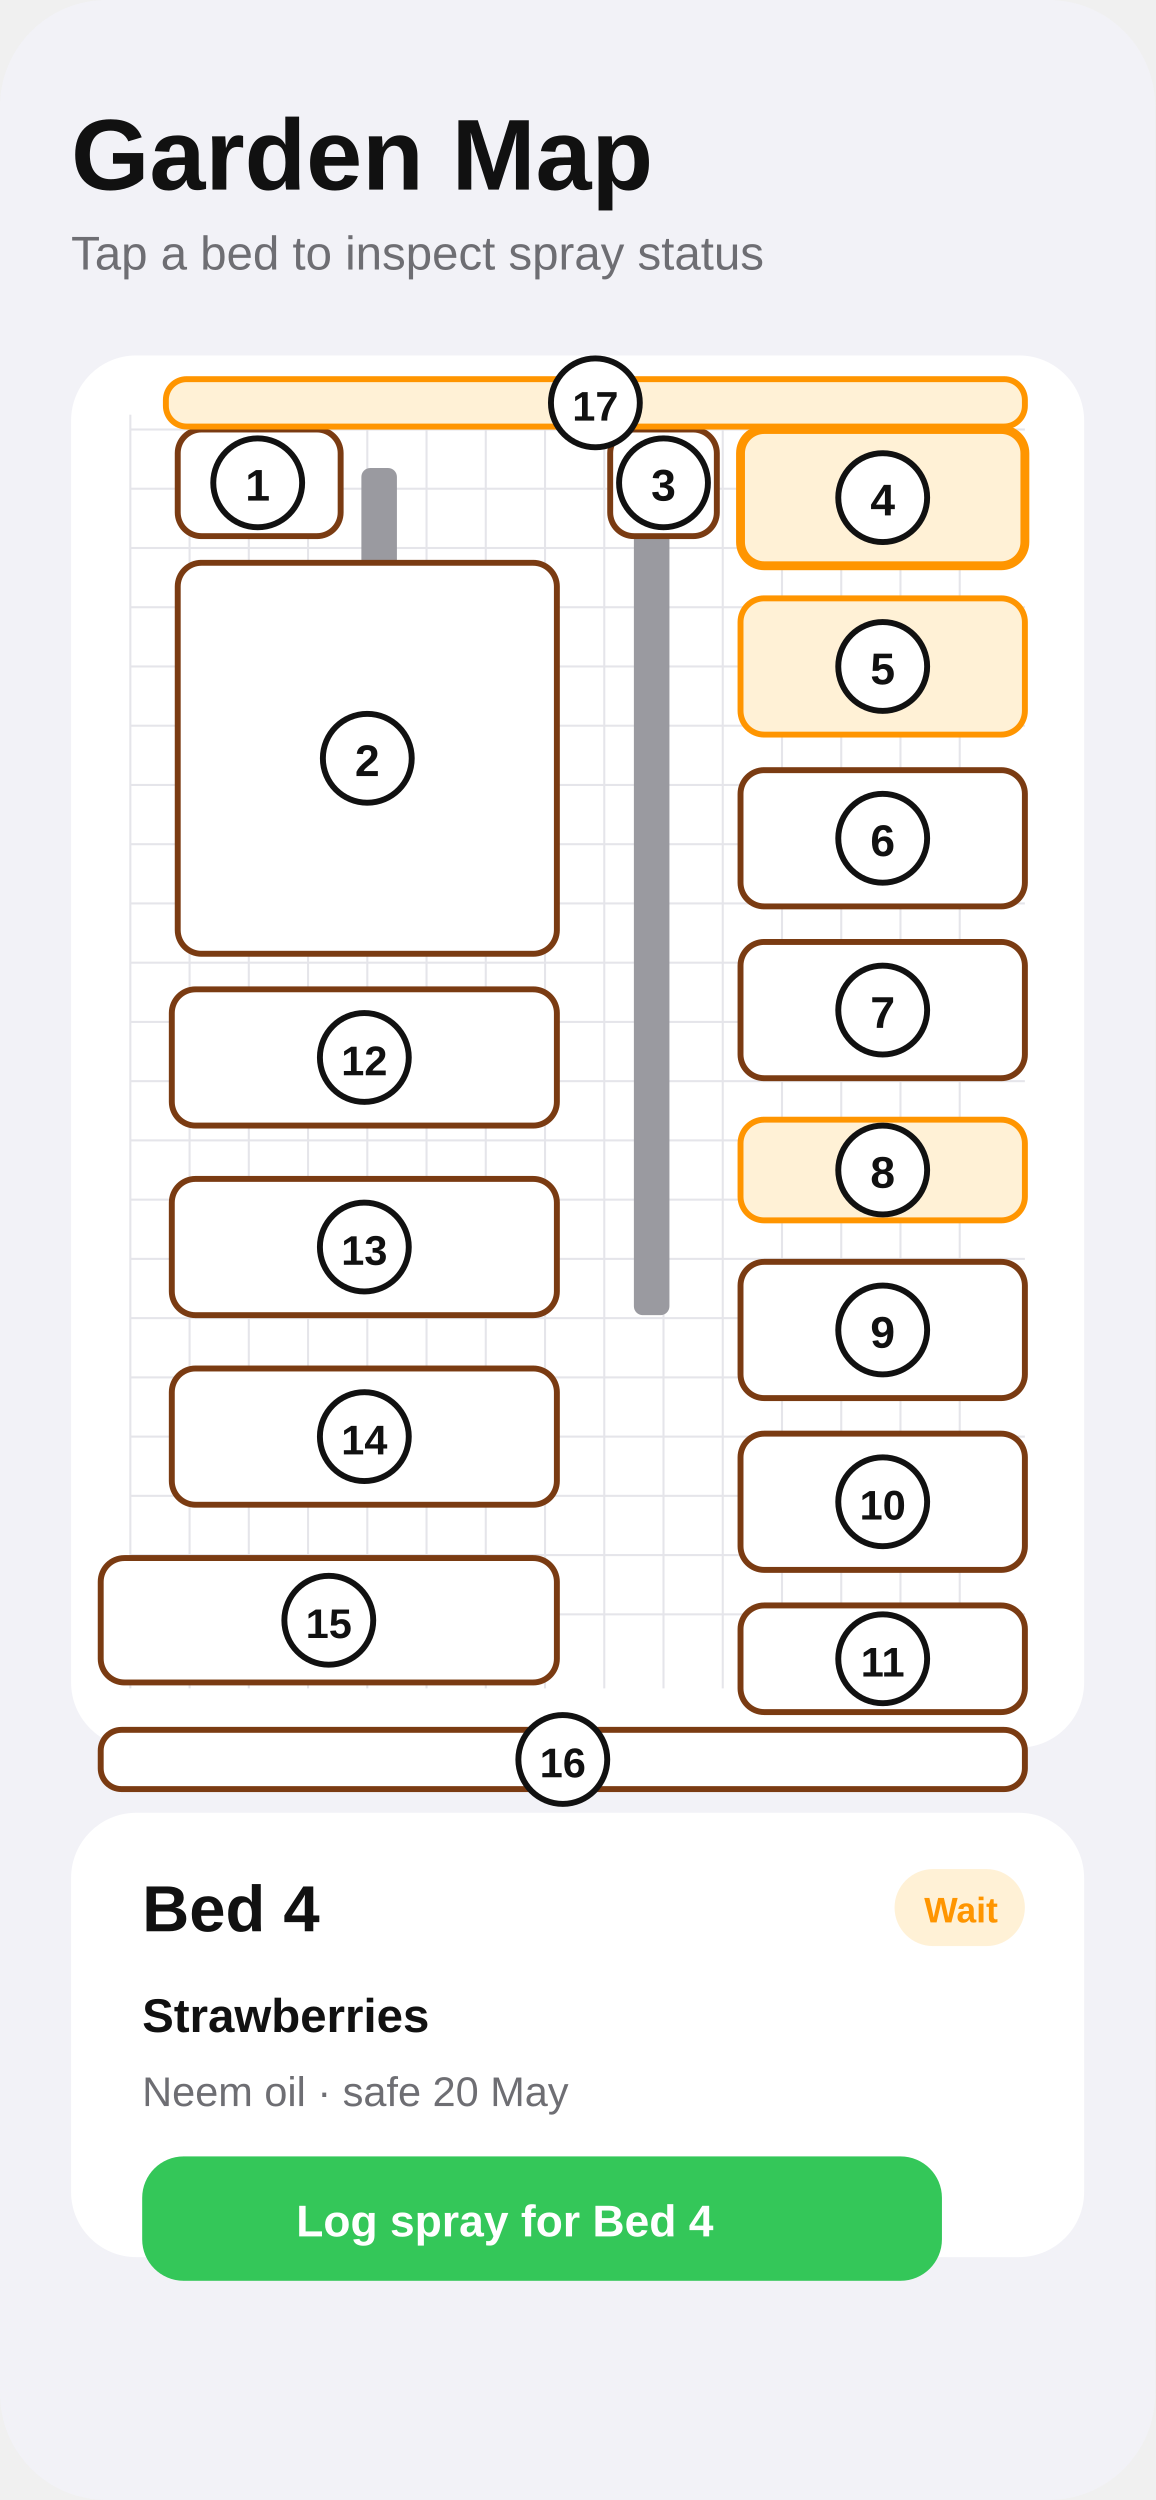
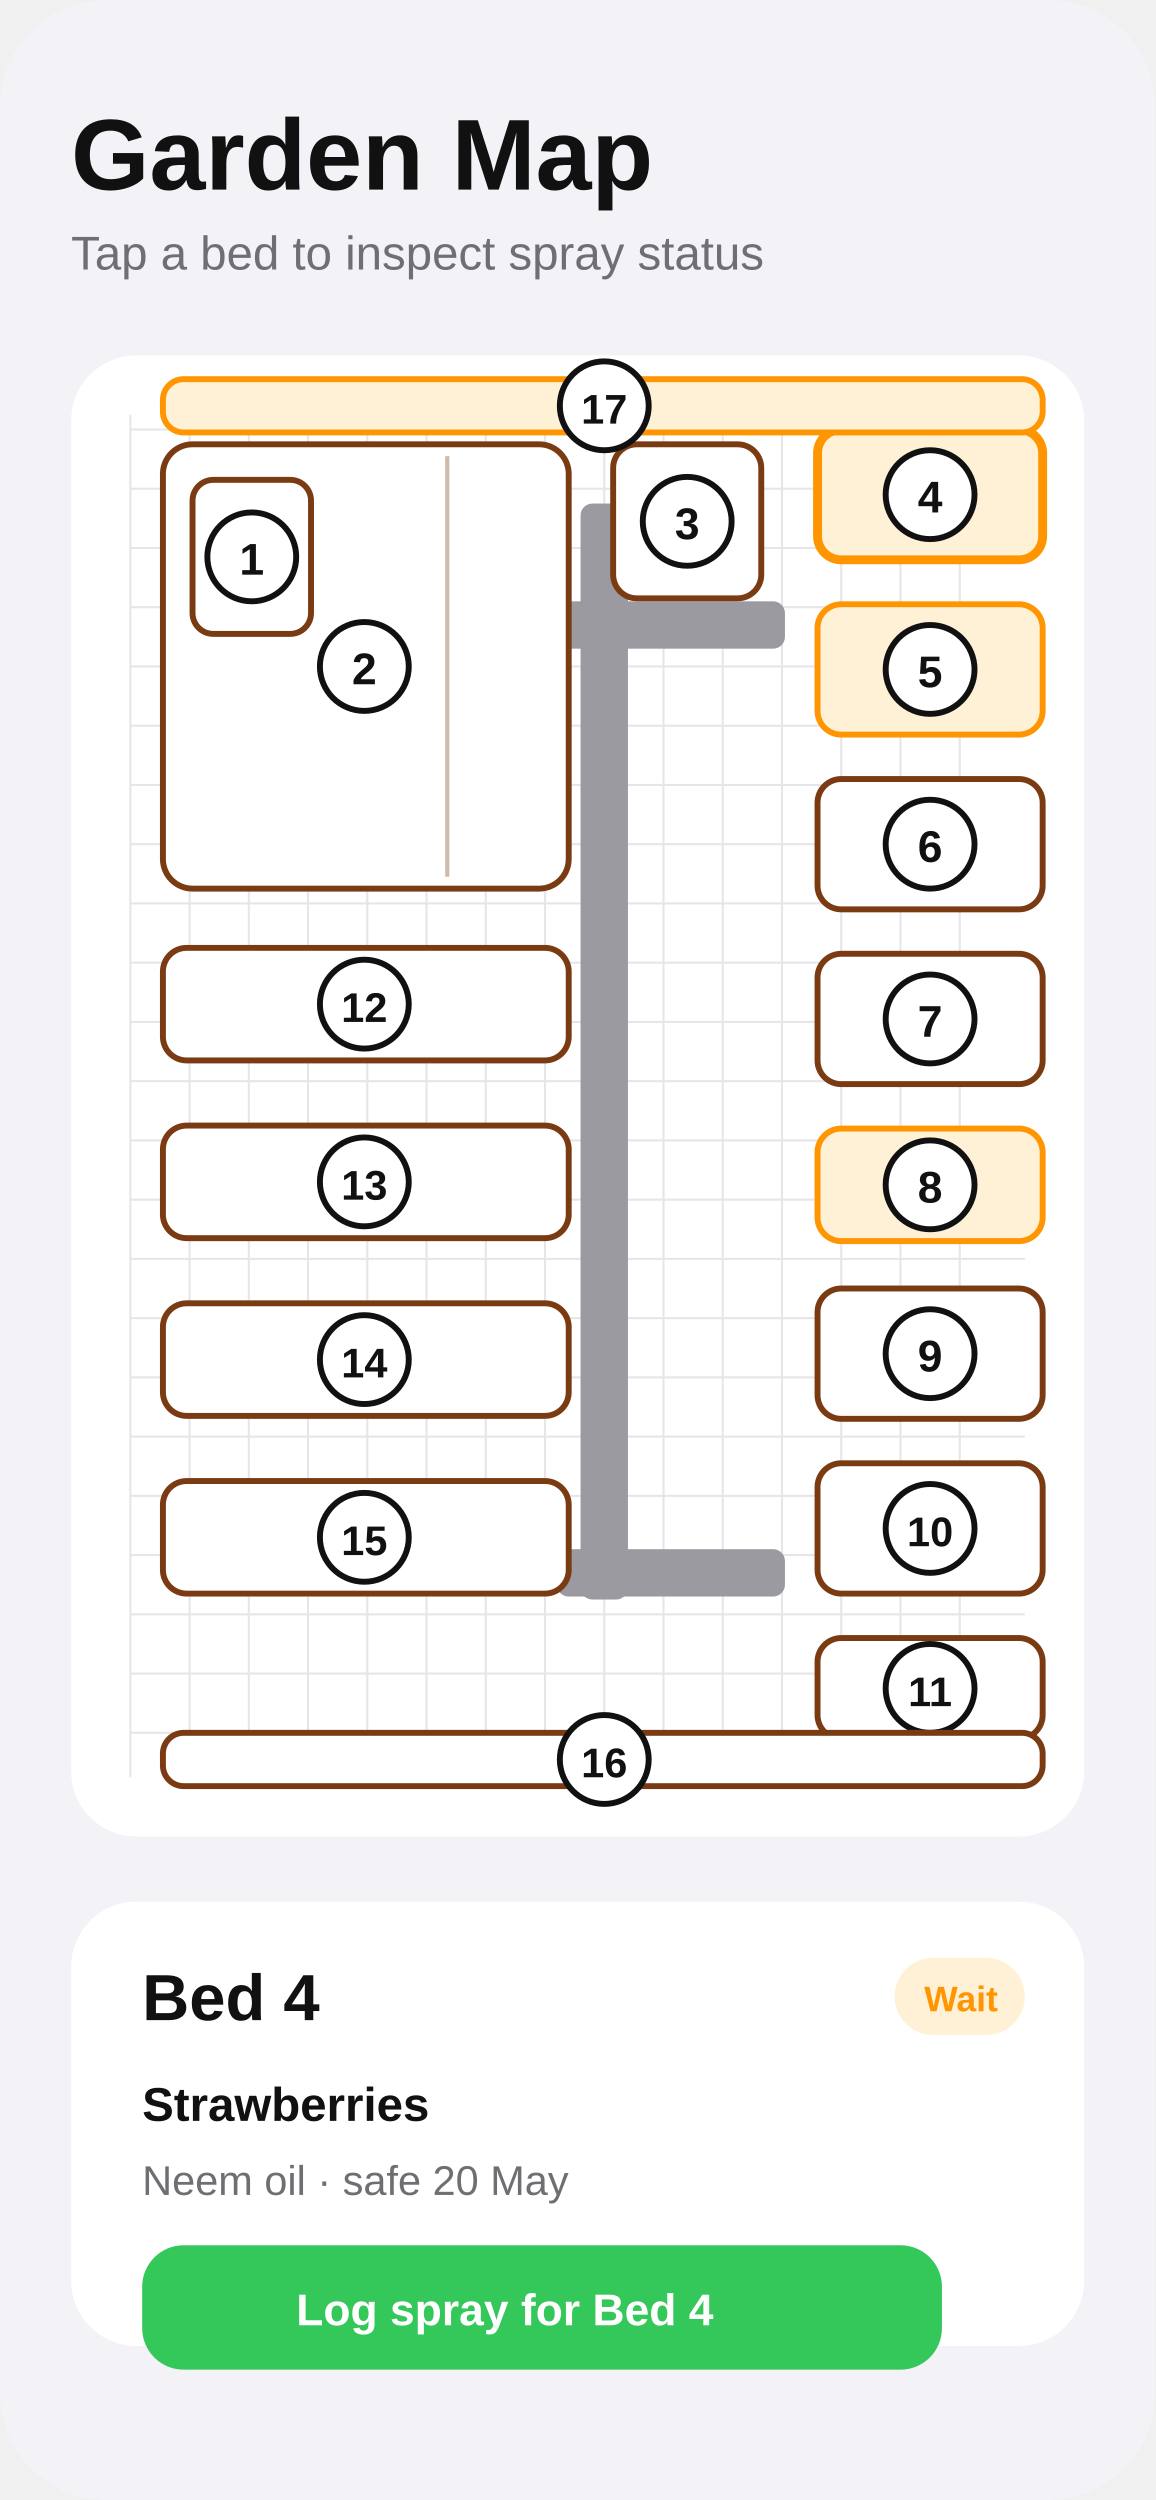
<svg xmlns="http://www.w3.org/2000/svg" width="390" height="844" viewBox="0 0 390 844" fill="none">
  <rect width="390" height="844" rx="36" fill="#F2F2F7" />
  <text x="24" y="64" font-family="Arial" font-size="34" font-weight="800" fill="#111111">Garden Map</text>
  <text x="24" y="91" font-family="Arial" font-size="16" fill="#6E6E73">Tap a bed to inspect spray status</text>
-   <rect x="24" y="120" width="342" height="470" rx="22" fill="white" />
+   <rect x="24" y="120" width="342" height="500" rx="22" fill="white" />
  <g stroke="#E5E5EA" stroke-width="0.7">
-     <path d="M44 140 V570 M64 140 V570 M84 140 V570 M104 140 V570 M124 140 V570 M144 140 V570 M164 140 V570 M184 140 V570 M204 140 V570 M224 140 V570 M244 140 V570 M264 140 V570 M284 140 V570 M304 140 V570 M324 140 V570" />
-     <path d="M44 145 H346 M44 165 H346 M44 185 H346 M44 205 H346 M44 225 H346 M44 245 H346 M44 265 H346 M44 285 H346 M44 305 H346 M44 325 H346 M44 345 H346 M44 365 H346 M44 385 H346 M44 405 H346 M44 425 H346 M44 445 H346 M44 465 H346 M44 485 H346 M44 505 H346 M44 525 H346 M44 545 H346" />
+     <path d="M44 140 V600 M64 140 V600 M84 140 V600 M104 140 V600 M124 140 V600 M144 140 V600 M164 140 V600 M184 140 V600 M204 140 V600 M224 140 V600 M244 140 V600 M264 140 V600 M284 140 V600 M304 140 V600 M324 140 V600" />
+     <path d="M44 145 H346 M44 165 H346 M44 185 H346 M44 205 H346 M44 225 H346 M44 245 H346 M44 265 H346 M44 285 H346 M44 305 H346 M44 325 H346 M44 345 H346 M44 365 H346 M44 385 H346 M44 405 H346 M44 425 H346 M44 445 H346 M44 465 H346 M44 485 H346 M44 505 H346 M44 525 H346 M44 545 H346 M44 565 H346 M44 585 H346" />
  </g>
-   <rect x="122" y="158" width="12" height="144" rx="3" fill="#9A9AA0" />
-   <rect x="214" y="158" width="12" height="286" rx="3" fill="#9A9AA0" />
+   <rect x="196" y="170" width="16" height="370" rx="4" fill="#9A9AA0" />
+   <rect x="188" y="203" width="77" height="16" rx="4" fill="#9A9AA0" />
+   <rect x="188" y="523" width="77" height="16" rx="4" fill="#9A9AA0" />
  <g font-family="Arial" font-weight="800" text-anchor="middle">
-     <rect x="60" y="145" width="55" height="36" rx="8" fill="white" stroke="#7A3B12" stroke-width="2" />
-     <circle cx="87" cy="163" r="15" fill="white" stroke="#111" stroke-width="2" />
-     <text x="87" y="169" font-size="15" fill="#111">1</text>
-     <rect x="60" y="190" width="128" height="132" rx="8" fill="white" stroke="#7A3B12" stroke-width="2" />
-     <circle cx="124" cy="256" r="15" fill="white" stroke="#111" stroke-width="2" />
-     <text x="124" y="262" font-size="15" fill="#111">2</text>
-     <rect x="206" y="145" width="36" height="36" rx="8" fill="white" stroke="#7A3B12" stroke-width="2" />
-     <circle cx="224" cy="163" r="15" fill="white" stroke="#111" stroke-width="2" />
-     <text x="224" y="169" font-size="15" fill="#111">3</text>
-     <rect x="250" y="145" width="96" height="46" rx="8" fill="#FFF1D6" stroke="#FF9500" stroke-width="3" />
-     <circle cx="298" cy="168" r="15" fill="white" stroke="#111" stroke-width="2" />
-     <text x="298" y="174" font-size="15" fill="#111">4</text>
-     <rect x="250" y="202" width="96" height="46" rx="8" fill="#FFF1D6" stroke="#FF9500" stroke-width="2" />
-     <circle cx="298" cy="225" r="15" fill="white" stroke="#111" stroke-width="2" />
-     <text x="298" y="231" font-size="15" fill="#111">5</text>
-     <rect x="250" y="260" width="96" height="46" rx="8" fill="white" stroke="#7A3B12" stroke-width="2" />
-     <circle cx="298" cy="283" r="15" fill="white" stroke="#111" stroke-width="2" />
-     <text x="298" y="289" font-size="15" fill="#111">6</text>
-     <rect x="250" y="318" width="96" height="46" rx="8" fill="white" stroke="#7A3B12" stroke-width="2" />
-     <circle cx="298" cy="341" r="15" fill="white" stroke="#111" stroke-width="2" />
-     <text x="298" y="347" font-size="15" fill="#111">7</text>
-     <rect x="250" y="378" width="96" height="34" rx="8" fill="#FFF1D6" stroke="#FF9500" stroke-width="2" />
-     <circle cx="298" cy="395" r="15" fill="white" stroke="#111" stroke-width="2" />
-     <text x="298" y="401" font-size="15" fill="#111">8</text>
-     <rect x="250" y="426" width="96" height="46" rx="8" fill="white" stroke="#7A3B12" stroke-width="2" />
-     <circle cx="298" cy="449" r="15" fill="white" stroke="#111" stroke-width="2" />
-     <text x="298" y="455" font-size="15" fill="#111">9</text>
-     <rect x="250" y="484" width="96" height="46" rx="8" fill="white" stroke="#7A3B12" stroke-width="2" />
-     <circle cx="298" cy="507" r="15" fill="white" stroke="#111" stroke-width="2" />
-     <text x="298" y="513" font-size="14" fill="#111">10</text>
-     <rect x="250" y="542" width="96" height="36" rx="8" fill="white" stroke="#7A3B12" stroke-width="2" />
-     <circle cx="298" cy="560" r="15" fill="white" stroke="#111" stroke-width="2" />
-     <text x="298" y="566" font-size="14" fill="#111">11</text>
-     <rect x="58" y="334" width="130" height="46" rx="8" fill="white" stroke="#7A3B12" stroke-width="2" />
-     <circle cx="123" cy="357" r="15" fill="white" stroke="#111" stroke-width="2" />
-     <text x="123" y="363" font-size="14" fill="#111">12</text>
-     <rect x="58" y="398" width="130" height="46" rx="8" fill="white" stroke="#7A3B12" stroke-width="2" />
-     <circle cx="123" cy="421" r="15" fill="white" stroke="#111" stroke-width="2" />
-     <text x="123" y="427" font-size="14" fill="#111">13</text>
-     <rect x="58" y="462" width="130" height="46" rx="8" fill="white" stroke="#7A3B12" stroke-width="2" />
-     <circle cx="123" cy="485" r="15" fill="white" stroke="#111" stroke-width="2" />
-     <text x="123" y="491" font-size="14" fill="#111">14</text>
-     <rect x="34" y="526" width="154" height="42" rx="8" fill="white" stroke="#7A3B12" stroke-width="2" />
-     <circle cx="111" cy="547" r="15" fill="white" stroke="#111" stroke-width="2" />
-     <text x="111" y="553" font-size="14" fill="#111">15</text>
-     <rect x="34" y="584" width="312" height="20" rx="7" fill="white" stroke="#7A3B12" stroke-width="2" />
-     <circle cx="190" cy="594" r="15" fill="white" stroke="#111" stroke-width="2" />
-     <text x="190" y="600" font-size="14" fill="#111">16</text>
-     <rect x="56" y="128" width="290" height="16" rx="7" fill="#FFF1D6" stroke="#FF9500" stroke-width="2" />
-     <circle cx="201" cy="136" r="15" fill="white" stroke="#111" stroke-width="2" />
-     <text x="201" y="142" font-size="14" fill="#111">17</text>
+     <rect x="55" y="150" width="137" height="150" rx="10" fill="white" stroke="#7A3B12" stroke-width="2" />
+     <line x1="151" y1="154" x2="151" y2="296" stroke="#7A3B12" stroke-opacity="0.35" stroke-width="1.4" />
+     <circle cx="123" cy="225" r="15" fill="white" stroke="#111" stroke-width="2" />
+     <text x="123" y="231" font-size="15" fill="#111">2</text>
+     <rect x="65" y="162" width="40" height="52" rx="7" fill="white" stroke="#7A3B12" stroke-width="2" />
+     <circle cx="85" cy="188" r="15" fill="white" stroke="#111" stroke-width="2" />
+     <text x="85" y="194" font-size="15" fill="#111">1</text>
+     <rect x="207" y="150" width="50" height="52" rx="8" fill="white" stroke="#7A3B12" stroke-width="2" />
+     <circle cx="232" cy="176" r="15" fill="white" stroke="#111" stroke-width="2" />
+     <text x="232" y="182" font-size="15" fill="#111">3</text>
+     <rect x="276" y="145" width="76" height="44" rx="8" fill="#FFF1D6" stroke="#FF9500" stroke-width="3" />
+     <circle cx="314" cy="167" r="15" fill="white" stroke="#111" stroke-width="2" />
+     <text x="314" y="173" font-size="15" fill="#111">4</text>
+     <rect x="276" y="204" width="76" height="44" rx="8" fill="#FFF1D6" stroke="#FF9500" stroke-width="2" />
+     <circle cx="314" cy="226" r="15" fill="white" stroke="#111" stroke-width="2" />
+     <text x="314" y="232" font-size="15" fill="#111">5</text>
+     <rect x="276" y="263" width="76" height="44" rx="8" fill="white" stroke="#7A3B12" stroke-width="2" />
+     <circle cx="314" cy="285" r="15" fill="white" stroke="#111" stroke-width="2" />
+     <text x="314" y="291" font-size="15" fill="#111">6</text>
+     <rect x="276" y="322" width="76" height="44" rx="8" fill="white" stroke="#7A3B12" stroke-width="2" />
+     <circle cx="314" cy="344" r="15" fill="white" stroke="#111" stroke-width="2" />
+     <text x="314" y="350" font-size="15" fill="#111">7</text>
+     <rect x="276" y="381" width="76" height="38" rx="8" fill="#FFF1D6" stroke="#FF9500" stroke-width="2" />
+     <circle cx="314" cy="400" r="15" fill="white" stroke="#111" stroke-width="2" />
+     <text x="314" y="406" font-size="15" fill="#111">8</text>
+     <rect x="276" y="435" width="76" height="44" rx="8" fill="white" stroke="#7A3B12" stroke-width="2" />
+     <circle cx="314" cy="457" r="15" fill="white" stroke="#111" stroke-width="2" />
+     <text x="314" y="463" font-size="15" fill="#111">9</text>
+     <rect x="276" y="494" width="76" height="44" rx="8" fill="white" stroke="#7A3B12" stroke-width="2" />
+     <circle cx="314" cy="516" r="15" fill="white" stroke="#111" stroke-width="2" />
+     <text x="314" y="522" font-size="14" fill="#111">10</text>
+     <rect x="276" y="553" width="76" height="34" rx="8" fill="white" stroke="#7A3B12" stroke-width="2" />
+     <circle cx="314" cy="570" r="15" fill="white" stroke="#111" stroke-width="2" />
+     <text x="314" y="576" font-size="14" fill="#111">11</text>
+     <rect x="55" y="320" width="137" height="38" rx="8" fill="white" stroke="#7A3B12" stroke-width="2" />
+     <circle cx="123" cy="339" r="15" fill="white" stroke="#111" stroke-width="2" />
+     <text x="123" y="345" font-size="14" fill="#111">12</text>
+     <rect x="55" y="380" width="137" height="38" rx="8" fill="white" stroke="#7A3B12" stroke-width="2" />
+     <circle cx="123" cy="399" r="15" fill="white" stroke="#111" stroke-width="2" />
+     <text x="123" y="405" font-size="14" fill="#111">13</text>
+     <rect x="55" y="440" width="137" height="38" rx="8" fill="white" stroke="#7A3B12" stroke-width="2" />
+     <circle cx="123" cy="459" r="15" fill="white" stroke="#111" stroke-width="2" />
+     <text x="123" y="465" font-size="14" fill="#111">14</text>
+     <rect x="55" y="500" width="137" height="38" rx="8" fill="white" stroke="#7A3B12" stroke-width="2" />
+     <circle cx="123" cy="519" r="15" fill="white" stroke="#111" stroke-width="2" />
+     <text x="123" y="525" font-size="14" fill="#111">15</text>
+     <rect x="55" y="585" width="297" height="18" rx="7" fill="white" stroke="#7A3B12" stroke-width="2" />
+     <circle cx="204" cy="594" r="15" fill="white" stroke="#111" stroke-width="2" />
+     <text x="204" y="600" font-size="14" fill="#111">16</text>
+     <rect x="55" y="128" width="297" height="18" rx="7" fill="#FFF1D6" stroke="#FF9500" stroke-width="2" />
+     <circle cx="204" cy="137" r="15" fill="white" stroke="#111" stroke-width="2" />
+     <text x="204" y="143" font-size="14" fill="#111">17</text>
  </g>
-   <rect x="24" y="612" width="342" height="150" rx="22" fill="white" />
-   <text x="48" y="652" font-family="Arial" font-size="22" font-weight="800" fill="#111">Bed 4</text>
-   <rect x="302" y="631" width="44" height="26" rx="13" fill="#FFF1D6" />
-   <text x="312" y="649" font-family="Arial" font-size="12" font-weight="700" fill="#FF9500">Wait</text>
-   <text x="48" y="686" font-family="Arial" font-size="16" font-weight="700" fill="#111">Strawberries</text>
-   <text x="48" y="711" font-family="Arial" font-size="14" fill="#6E6E73">Neem oil · safe 20 May</text>
-   <rect x="48" y="728" width="270" height="42" rx="14" fill="#34C759" />
-   <text x="100" y="755" font-family="Arial" font-size="15" font-weight="800" fill="white">Log spray for Bed 4</text>
+   <rect x="24" y="642" width="342" height="150" rx="22" fill="white" />
+   <text x="48" y="682" font-family="Arial" font-size="22" font-weight="800" fill="#111">Bed 4</text>
+   <rect x="302" y="661" width="44" height="26" rx="13" fill="#FFF1D6" />
+   <text x="312" y="679" font-family="Arial" font-size="12" font-weight="700" fill="#FF9500">Wait</text>
+   <text x="48" y="716" font-family="Arial" font-size="16" font-weight="700" fill="#111">Strawberries</text>
+   <text x="48" y="741" font-family="Arial" font-size="14" fill="#6E6E73">Neem oil · safe 20 May</text>
+   <rect x="48" y="758" width="270" height="42" rx="14" fill="#34C759" />
+   <text x="100" y="785" font-family="Arial" font-size="15" font-weight="800" fill="white">Log spray for Bed 4</text>
</svg>
